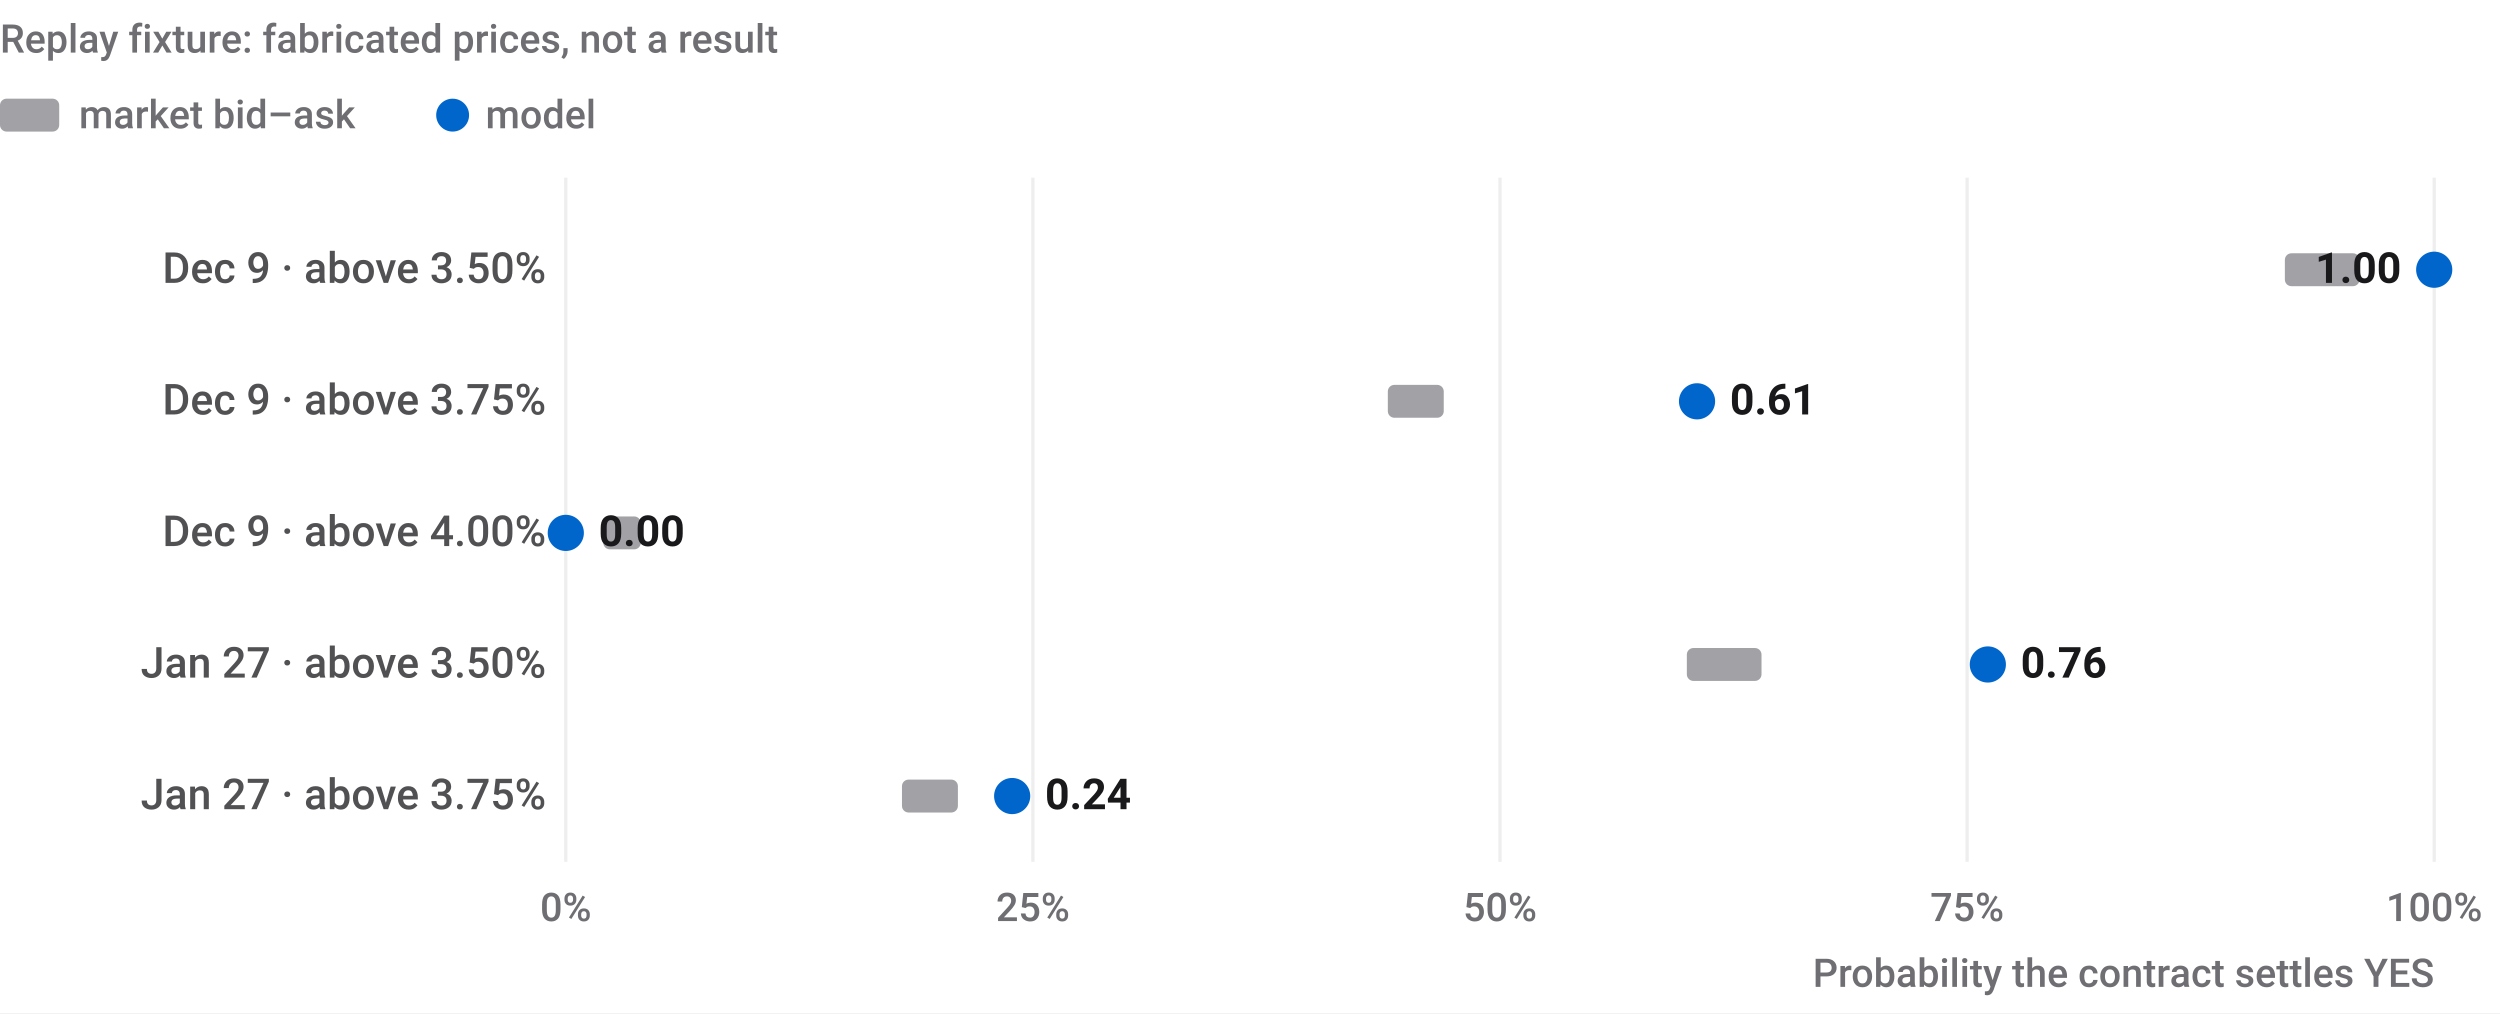
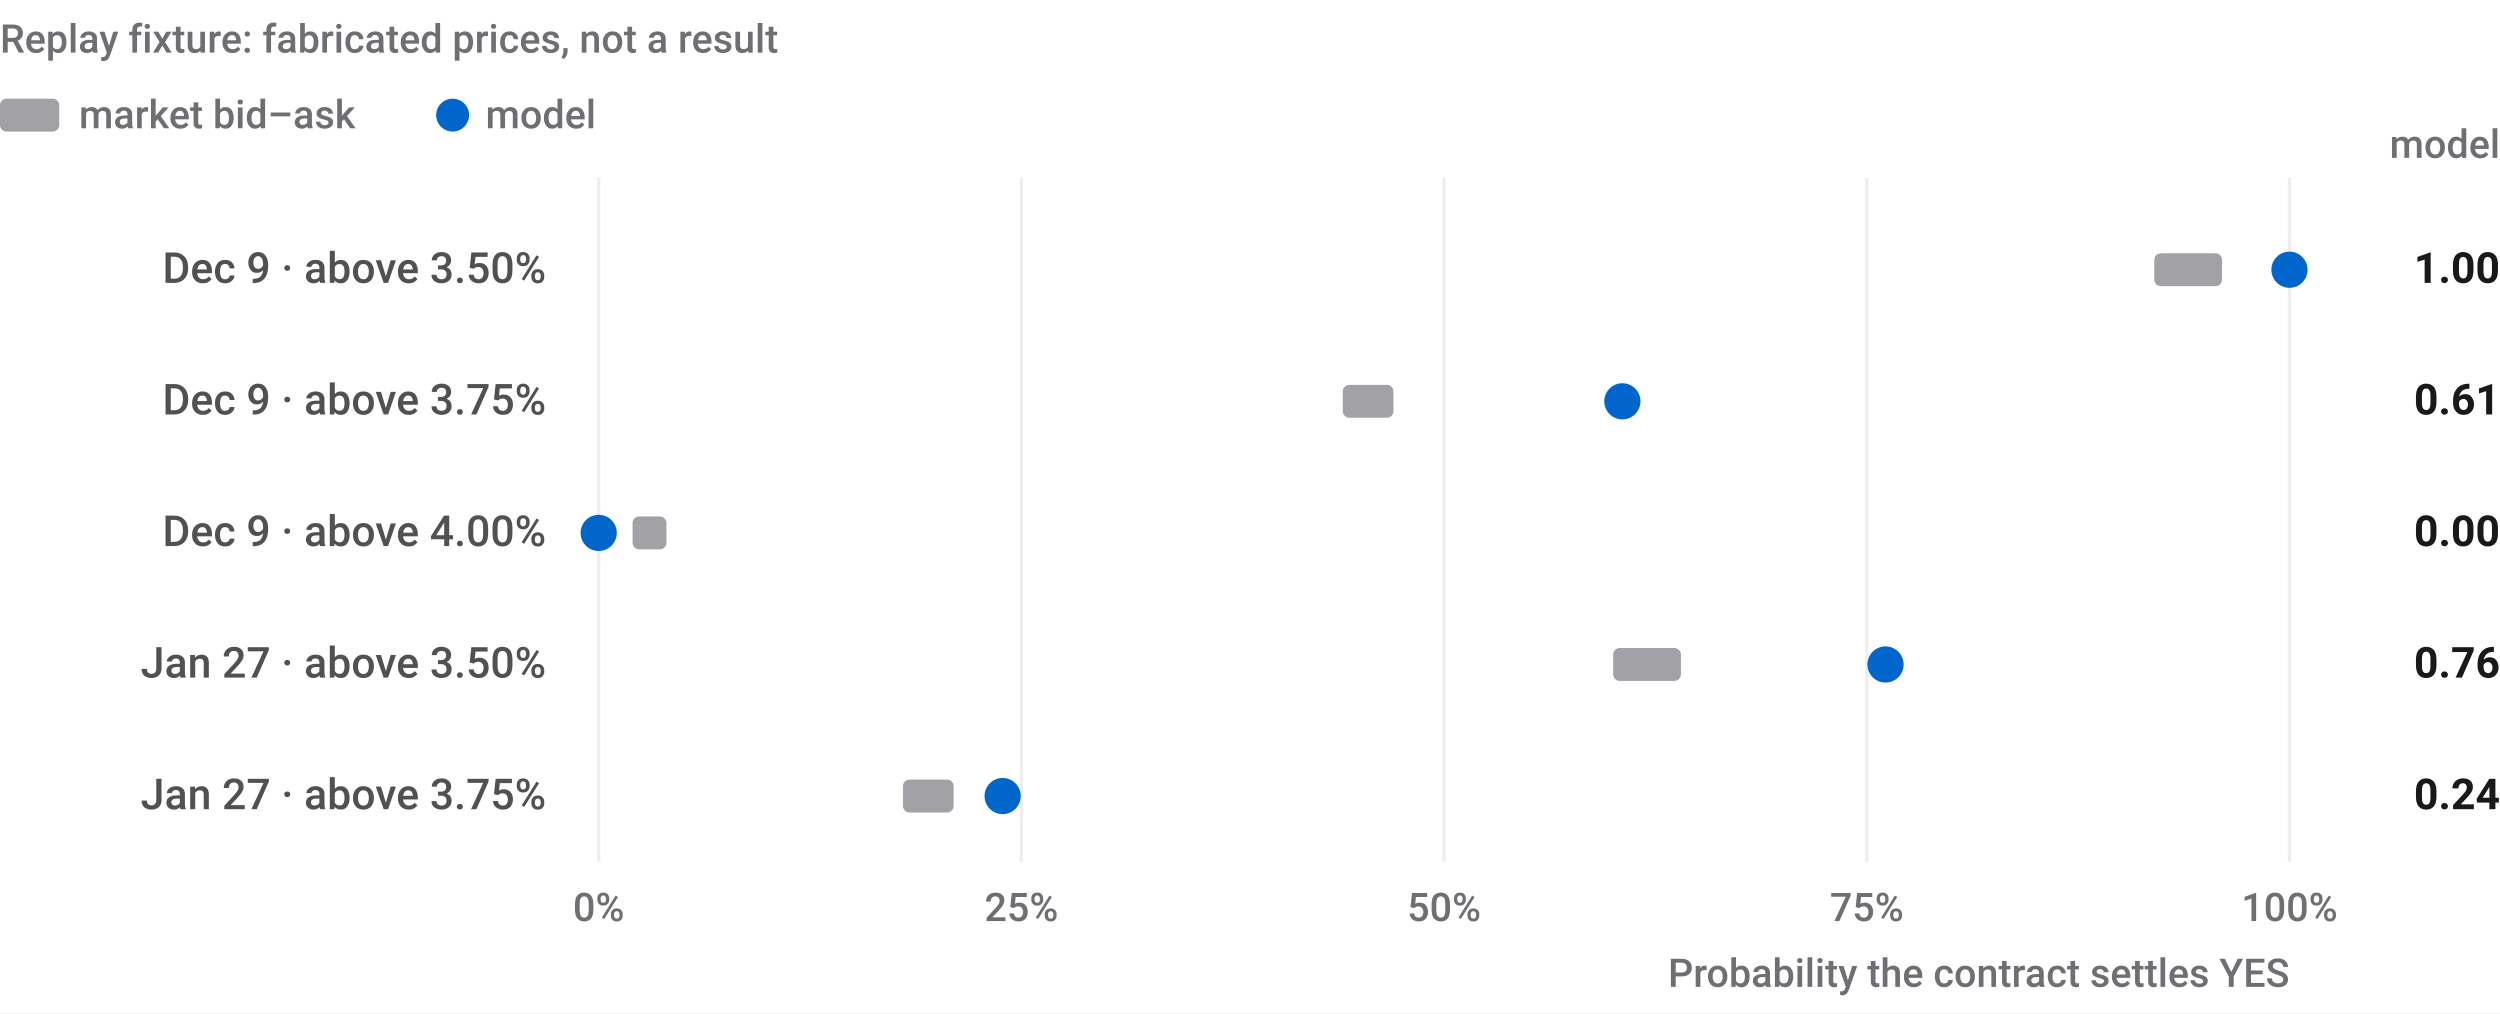
<svg xmlns="http://www.w3.org/2000/svg" viewBox="0 0 760 308" width="760" height="308" role="img" aria-labelledby="readme-title readme-desc">
  <style>.c-grid{stroke:rgba(0,0,0,.07);fill:none}.c-axis{stroke:#6E6E73;fill:none}.c-muted{fill:#A1A1A6}.c-accent{fill:#0066CC}.c-band{fill:#F2F2F5}text{font:500 13px -apple-system,BlinkMacSystemFont,'Segoe UI',Roboto,sans-serif}.c-label{fill:#515154}.c-value{fill:#19191B;font-weight:600}.c-tick,.c-title{fill:#6E6E73;font-size:12px}.c-hi{fill:#0066CC;font-weight:600}</style>
  <rect width="100%" height="100%" fill="#FFFFFF" />
-   <path class="c-grid" d="M172 54V262" />
-   <text x="172" y="280" class="c-tick" text-anchor="middle">0%</text>
-   <path class="c-grid" d="M314 54V262" />
-   <text x="314" y="280" class="c-tick" text-anchor="middle">25%</text>
-   <path class="c-grid" d="M456 54V262" />
-   <text x="456" y="280" class="c-tick" text-anchor="middle">50%</text>
-   <path class="c-grid" d="M598 54V262" />
-   <text x="598" y="280" class="c-tick" text-anchor="middle">75%</text>
-   <path class="c-grid" d="M740 54V262" />
-   <text x="740" y="280" class="c-tick" text-anchor="middle">100%</text>
+   <path class="c-grid" d="M182 54V262" />
+   <text x="182" y="280" class="c-tick" text-anchor="middle">0%</text>
+   <path class="c-grid" d="M310.5 54V262" />
+   <text x="310.5" y="280" class="c-tick" text-anchor="middle">25%</text>
+   <path class="c-grid" d="M439 54V262" />
+   <text x="439" y="280" class="c-tick" text-anchor="middle">50%</text>
+   <path class="c-grid" d="M567.5 54V262" />
+   <text x="567.5" y="280" class="c-tick" text-anchor="middle">75%</text>
+   <path class="c-grid" d="M696 54V262" />
+   <text x="696" y="280" class="c-tick" text-anchor="middle">100%</text>
  <text x="0" y="16" class="c-title">Replay fixture: fabricated prices, not a result</text>
  <rect x="0" y="30" width="18" height="10" rx="2" class="c-muted" />
  <text x="24" y="39" class="c-title">market bid–ask</text>
  <circle cx="137.6" cy="35" r="5" class="c-accent" />
  <text x="147.6" y="39" class="c-title">model</text>
  <text x="166" y="86" class="c-label" text-anchor="end">Dec 9 · above 3.50%</text>
-   <rect x="694.6" y="77" width="22.7" height="10" rx="2" class="c-muted" />
-   <circle cx="740" cy="82" r="5.5" class="c-accent" />
-   <text x="730" y="86" class="c-value" text-anchor="end">1.00</text>
+   <rect x="654.9" y="77" width="20.6" height="10" rx="2" class="c-muted" />
+   <circle cx="696" cy="82" r="5.5" class="c-accent" />
+   <text x="760" y="86" class="c-value" text-anchor="end">1.00</text>
  <text x="166" y="126" class="c-label" text-anchor="end">Dec 9 · above 3.75%</text>
-   <rect x="421.9" y="117" width="17" height="10" rx="2" class="c-muted" />
-   <circle cx="515.9" cy="122" r="5.5" class="c-accent" />
-   <text x="525.9" y="126" class="c-value">0.61</text>
+   <rect x="408.2" y="117" width="15.4" height="10" rx="2" class="c-muted" />
+   <circle cx="493.2" cy="122" r="5.5" class="c-accent" />
+   <text x="760" y="126" class="c-value" text-anchor="end">0.61</text>
  <text x="166" y="166" class="c-label" text-anchor="end">Dec 9 · above 4.00%</text>
-   <rect x="183.4" y="157" width="11.4" height="10" rx="2" class="c-muted" />
-   <circle cx="172" cy="162" r="5.5" class="c-accent" />
-   <text x="182" y="166" class="c-value">0.00</text>
+   <rect x="192.3" y="157" width="10.3" height="10" rx="2" class="c-muted" />
+   <circle cx="182" cy="162" r="5.5" class="c-accent" />
+   <text x="760" y="166" class="c-value" text-anchor="end">0.00</text>
  <text x="166" y="206" class="c-label" text-anchor="end">Jan 27 · above 3.50%</text>
-   <rect x="512.8" y="197" width="22.7" height="10" rx="2" class="c-muted" />
-   <circle cx="604.3" cy="202" r="5.5" class="c-accent" />
-   <text x="614.3" y="206" class="c-value">0.76</text>
+   <rect x="490.4" y="197" width="20.6" height="10" rx="2" class="c-muted" />
+   <circle cx="573.2" cy="202" r="5.5" class="c-accent" />
+   <text x="760" y="206" class="c-value" text-anchor="end">0.76</text>
  <text x="166" y="246" class="c-label" text-anchor="end">Jan 27 · above 3.75%</text>
-   <rect x="274.2" y="237" width="17" height="10" rx="2" class="c-muted" />
-   <circle cx="307.7" cy="242" r="5.5" class="c-accent" />
-   <text x="317.7" y="246" class="c-value">0.24</text>
-   <text x="740" y="300" class="c-title" text-anchor="end">Probability the contract settles YES</text>
+   <rect x="274.5" y="237" width="15.4" height="10" rx="2" class="c-muted" />
+   <circle cx="304.8" cy="242" r="5.5" class="c-accent" />
+   <text x="760" y="246" class="c-value" text-anchor="end">0.24</text>
+   <text x="760" y="48" class="c-title" text-anchor="end">model</text>
+   <text x="696" y="300" class="c-title" text-anchor="end">Probability the contract settles YES</text>
</svg>
